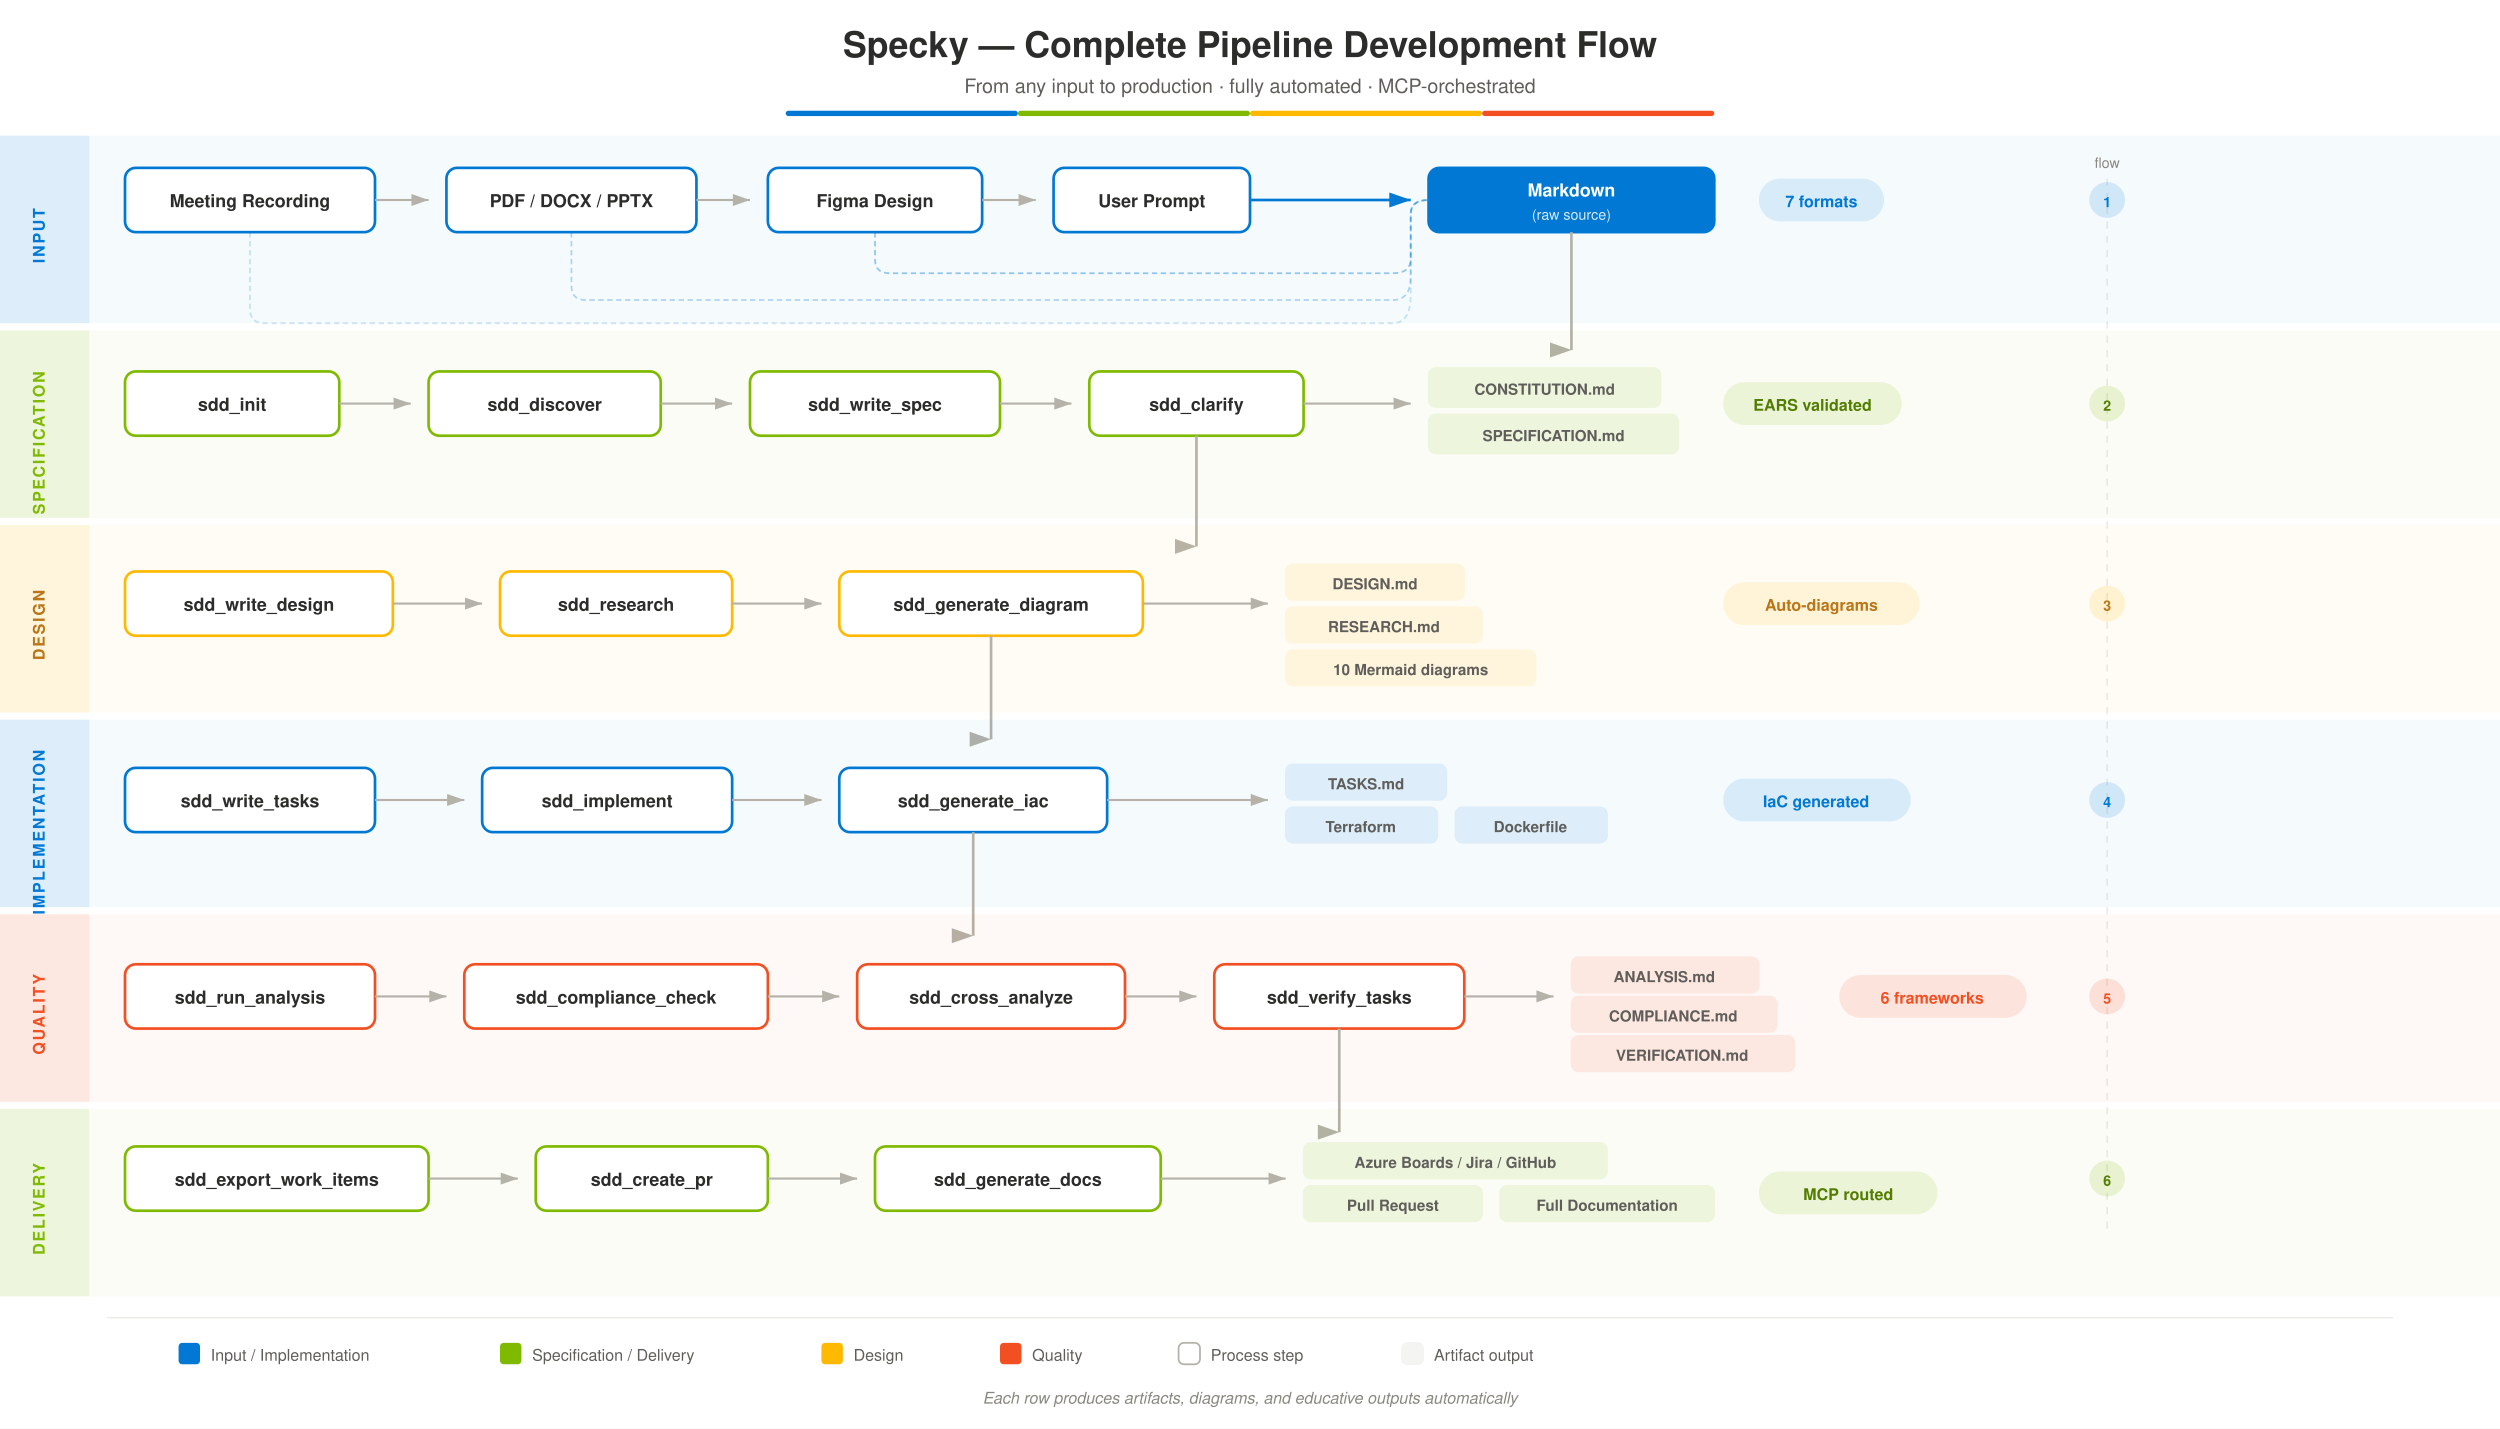
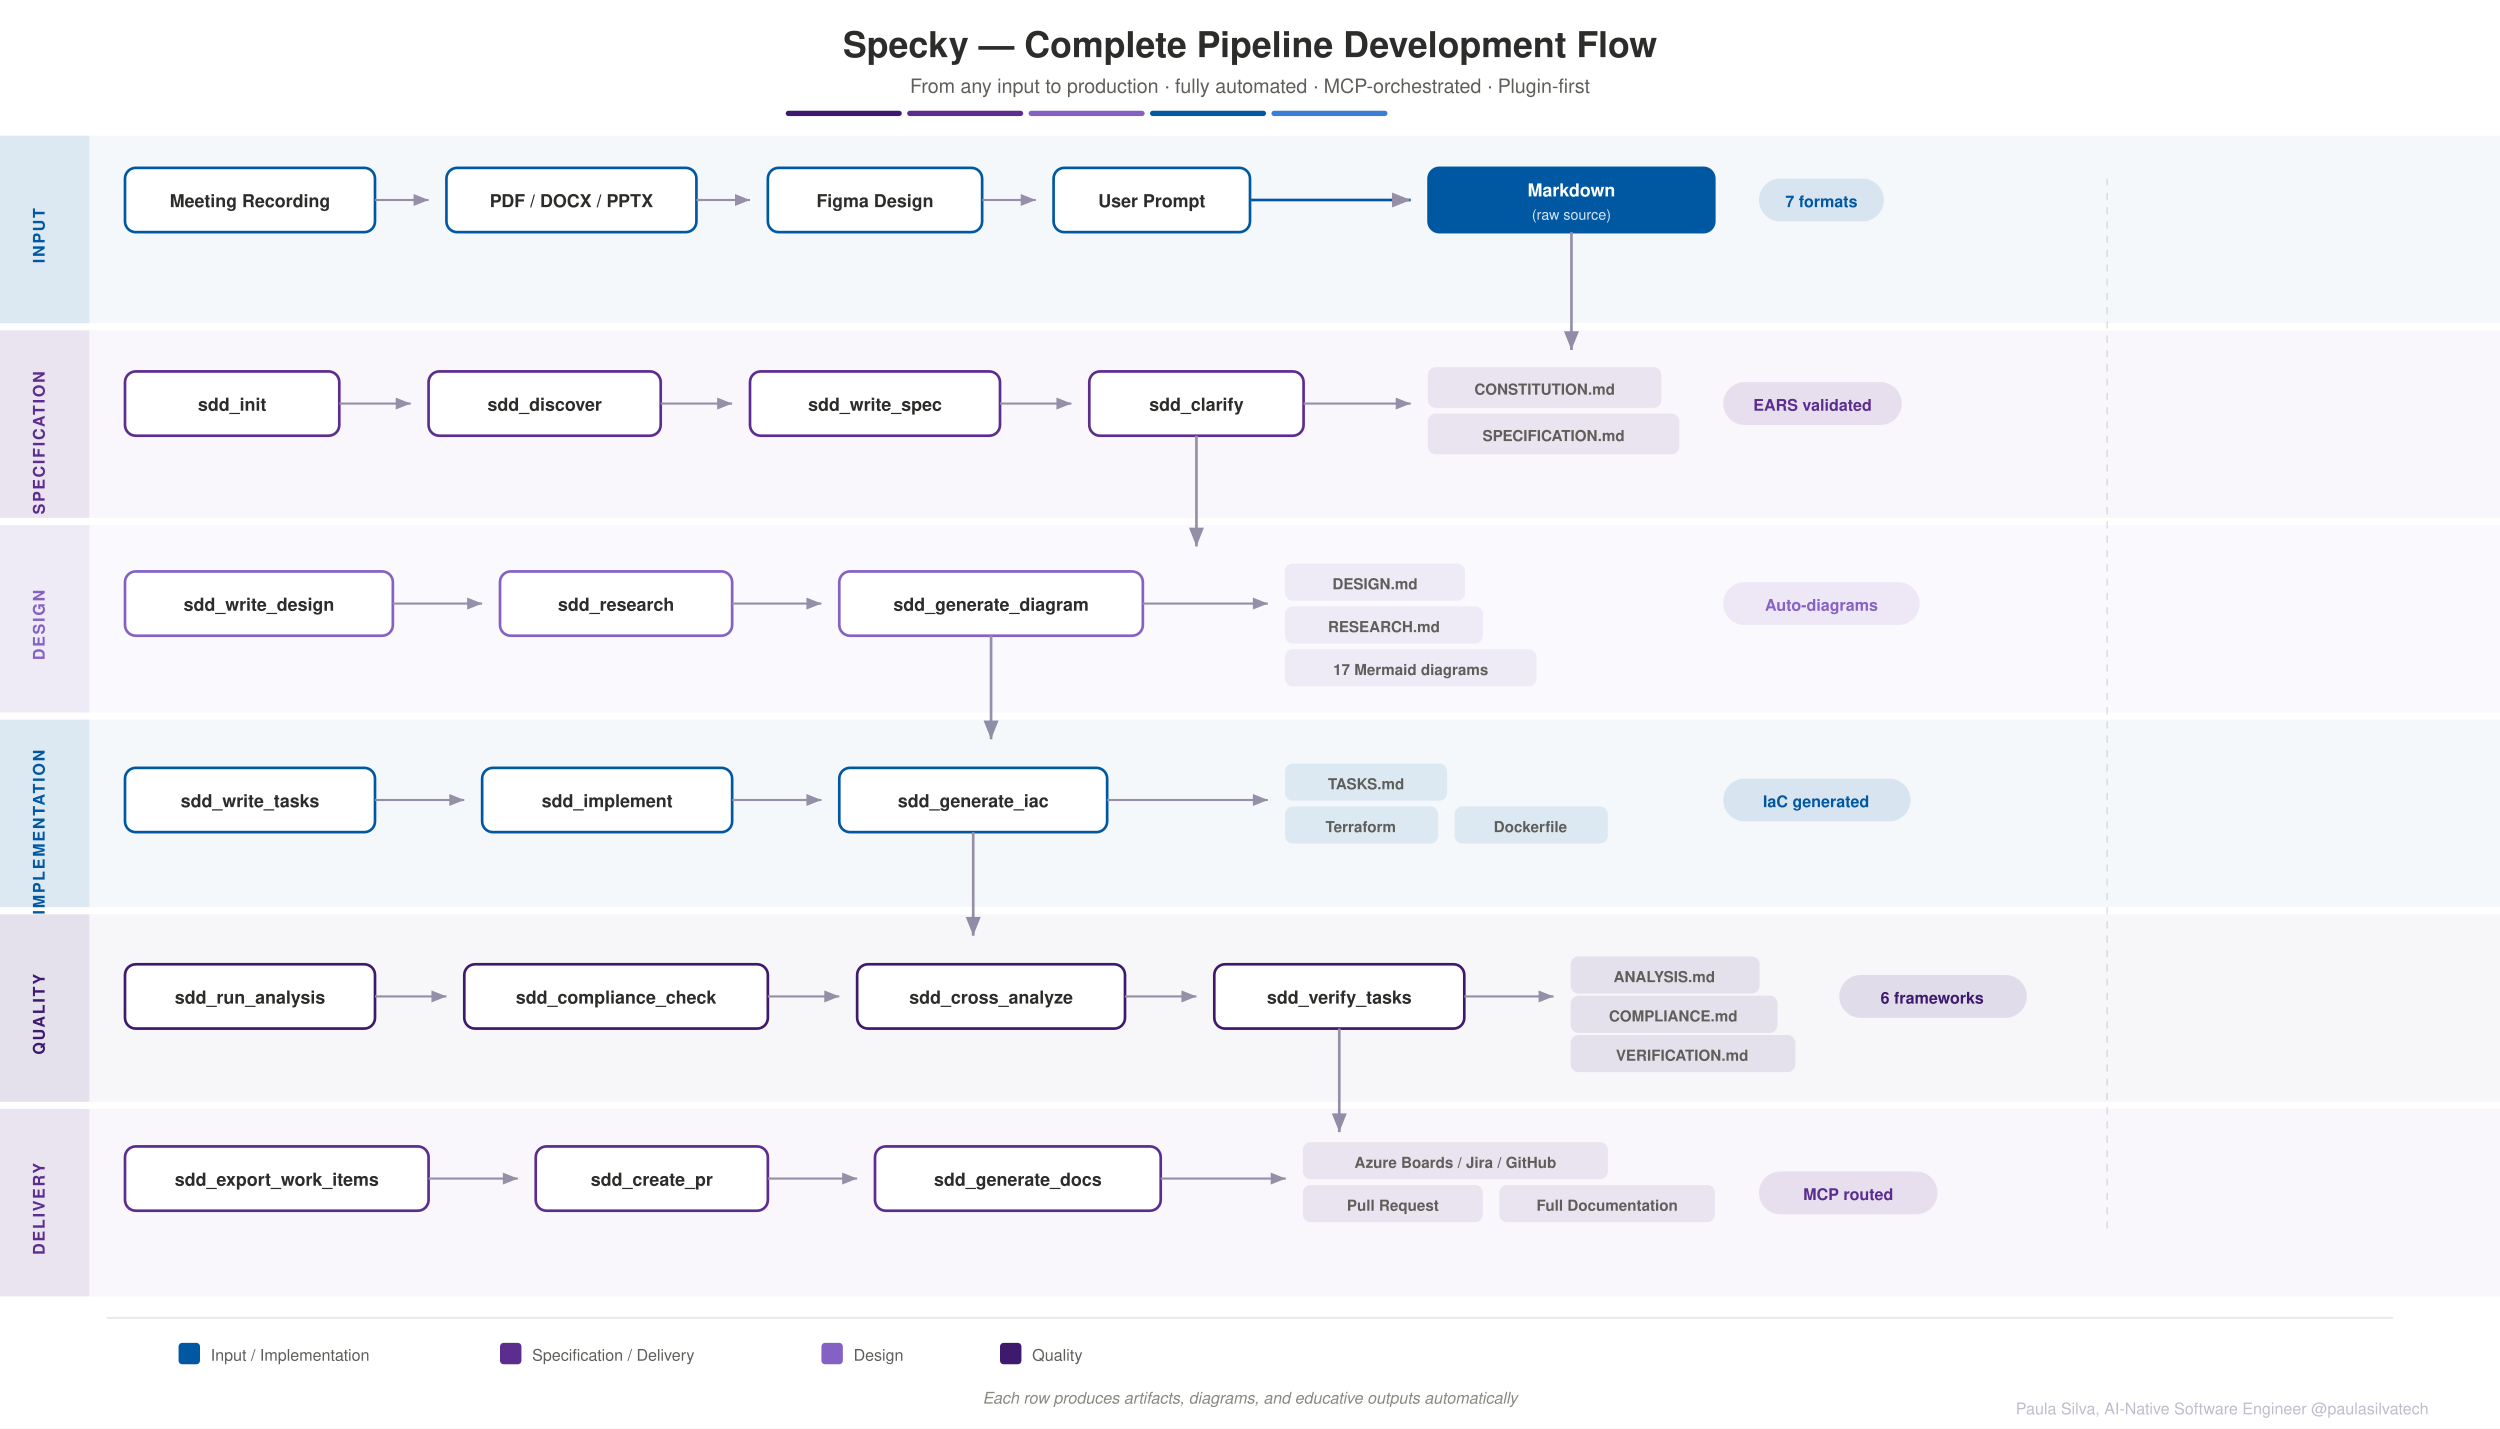
- <svg xmlns="http://www.w3.org/2000/svg" viewBox="0 0 1400 800" font-family="-apple-system, BlinkMacSystemFont, 'Segoe UI', Helvetica, Arial, sans-serif">
+ <svg xmlns="http://www.w3.org/2000/svg" viewBox="0 0 1400 800" width="1400" height="800" font-family="-apple-system, BlinkMacSystemFont, 'Segoe UI', Helvetica, Arial, sans-serif">
  <defs>
-     <marker id="arrow" viewBox="0 0 10 7" refX="10" refY="3.5" markerWidth="8" markerHeight="6" orient="auto-start-auto">
-       <path d="M0,0 L10,3.5 L0,7 z" fill="#B4B2A9" />
-     </marker>
-     <marker id="arrow-blue" viewBox="0 0 10 7" refX="10" refY="3.5" markerWidth="8" markerHeight="6" orient="auto-start-auto">
-       <path d="M0,0 L10,3.5 L0,7 z" fill="#0078D4" />
+     <marker id="arr" markerWidth="9" markerHeight="8" refX="8" refY="4" orient="auto">
+       <path d="M1,1.2 L8,4 L1,6.8" fill="#9590A8" stroke="none" />
    </marker>
  </defs>
-   <rect width="1400" height="800" fill="white" />
+   <rect width="1400" height="800" fill="#FFF" />
  <text x="700" y="32" text-anchor="middle" font-size="20" font-weight="700" fill="#2C2C2A">Specky — Complete Pipeline Development Flow</text>
-   <text x="700" y="52" text-anchor="middle" font-size="11" fill="#5F5E5A">From any input to production · fully automated · MCP-orchestrated</text>
-   <rect x="440" y="62" width="130" height="3" rx="1.5" fill="#0078D4" />
-   <rect x="570" y="62" width="130" height="3" rx="1.5" fill="#7FBA00" />
-   <rect x="700" y="62" width="130" height="3" rx="1.5" fill="#FFB900" />
-   <rect x="830" y="62" width="130" height="3" rx="1.5" fill="#F25022" />
-   <rect x="0" y="76" width="1400" height="105" rx="0" fill="#0078D4" opacity="0.04" />
-   <rect x="0" y="76" width="50" height="105" rx="0" fill="#0078D4" opacity="0.10" />
-   <text x="25" y="132" text-anchor="middle" font-size="9" font-weight="700" fill="#0078D4" transform="rotate(-90,25,132)" letter-spacing="1">INPUT</text>
-   <rect x="70" y="94" width="140" height="36" rx="6" fill="white" stroke="#0078D4" stroke-width="1.5" />
+   <text x="700" y="52" text-anchor="middle" font-size="11" fill="#5F5E5A">From any input to production · fully automated · MCP-orchestrated · Plugin-first</text>
+   <rect x="440" y="62" width="65" height="3" rx="1.5" fill="#3D1A6E" />
+   <rect x="508" y="62" width="65" height="3" rx="1.5" fill="#5B2D8E" />
+   <rect x="576" y="62" width="65" height="3" rx="1.5" fill="#8661C5" />
+   <rect x="644" y="62" width="65" height="3" rx="1.5" fill="#0058A3" />
+   <rect x="712" y="62" width="65" height="3" rx="1.5" fill="#3A7FD5" />
+   <rect x="0" y="76" width="1400" height="105" fill="#0058A3" opacity="0.04" />
+   <rect x="0" y="76" width="50" height="105" fill="#0058A3" opacity="0.10" />
+   <text x="25" y="132" text-anchor="middle" font-size="9" font-weight="700" fill="#0058A3" transform="rotate(-90,25,132)" letter-spacing="1">INPUT</text>
+   <rect x="70" y="94" width="140" height="36" rx="6" fill="#FFF" stroke="#0058A3" stroke-width="1.5" />
  <text x="140" y="116" text-anchor="middle" font-size="10" font-weight="600" fill="#2C2C2A">Meeting Recording</text>
-   <path d="M210,112 L240,112" stroke="#B4B2A9" stroke-width="1.2" fill="none" marker-end="url(#arrow)" />
-   <rect x="250" y="94" width="140" height="36" rx="6" fill="white" stroke="#0078D4" stroke-width="1.5" />
+   <path d="M210,112 L240,112" stroke="#9590A8" stroke-width="1.2" fill="none" marker-end="url(#arr)" />
+   <rect x="250" y="94" width="140" height="36" rx="6" fill="#FFF" stroke="#0058A3" stroke-width="1.5" />
  <text x="320" y="116" text-anchor="middle" font-size="10" font-weight="600" fill="#2C2C2A">PDF / DOCX / PPTX</text>
-   <path d="M390,112 L420,112" stroke="#B4B2A9" stroke-width="1.2" fill="none" marker-end="url(#arrow)" />
-   <rect x="430" y="94" width="120" height="36" rx="6" fill="white" stroke="#0078D4" stroke-width="1.5" />
+   <path d="M390,112 L420,112" stroke="#9590A8" stroke-width="1.2" fill="none" marker-end="url(#arr)" />
+   <rect x="430" y="94" width="120" height="36" rx="6" fill="#FFF" stroke="#0058A3" stroke-width="1.5" />
  <text x="490" y="116" text-anchor="middle" font-size="10" font-weight="600" fill="#2C2C2A">Figma Design</text>
-   <path d="M550,112 L580,112" stroke="#B4B2A9" stroke-width="1.2" fill="none" marker-end="url(#arrow)" />
-   <rect x="590" y="94" width="110" height="36" rx="6" fill="white" stroke="#0078D4" stroke-width="1.5" />
+   <path d="M550,112 L580,112" stroke="#9590A8" stroke-width="1.2" fill="none" marker-end="url(#arr)" />
+   <rect x="590" y="94" width="110" height="36" rx="6" fill="#FFF" stroke="#0058A3" stroke-width="1.5" />
  <text x="645" y="116" text-anchor="middle" font-size="10" font-weight="600" fill="#2C2C2A">User Prompt</text>
-   <path d="M700,112 L790,112" stroke="#0078D4" stroke-width="1.5" fill="none" marker-end="url(#arrow-blue)" />
-   <path d="M490,130 L490,145 Q490,153 498,153 L780,153 Q790,153 790,145 L790,120 Q790,112 800,112" stroke="#0078D4" stroke-width="1" fill="none" opacity="0.4" stroke-dasharray="3,2" />
-   <path d="M320,130 L320,160 Q320,168 328,168 L780,168 Q790,168 790,155 L790,120 Q790,112 800,112" stroke="#0078D4" stroke-width="1" fill="none" opacity="0.3" stroke-dasharray="3,2" />
-   <path d="M140,130 L140,173 Q140,181 148,181 L780,181 Q790,181 790,165 L790,120 Q790,112 800,112" stroke="#0078D4" stroke-width="1" fill="none" opacity="0.2" stroke-dasharray="3,2" />
-   <rect x="800" y="94" width="160" height="36" rx="6" fill="#0078D4" stroke="#0078D4" stroke-width="1.5" />
-   <text x="880" y="110" text-anchor="middle" font-size="10" font-weight="700" fill="white">Markdown</text>
-   <text x="880" y="123" text-anchor="middle" font-size="8" fill="white" opacity="0.85">(raw source)</text>
-   <rect x="985" y="100" width="70" height="24" rx="12" fill="#0078D4" opacity="0.12" />
-   <text x="1020" y="116" text-anchor="middle" font-size="9" font-weight="700" fill="#0078D4">7 formats</text>
-   <path d="M880,130 L880,145 Q880,153 880,153 L880,196" stroke="#B4B2A9" stroke-width="1.5" fill="none" marker-end="url(#arrow)" />
-   <rect x="0" y="185" width="1400" height="105" rx="0" fill="#7FBA00" opacity="0.04" />
-   <rect x="0" y="185" width="50" height="105" rx="0" fill="#7FBA00" opacity="0.10" />
-   <text x="25" y="248" text-anchor="middle" font-size="9" font-weight="700" fill="#7FBA00" transform="rotate(-90,25,248)" letter-spacing="1">SPECIFICATION</text>
-   <rect x="70" y="208" width="120" height="36" rx="6" fill="white" stroke="#7FBA00" stroke-width="1.5" />
+   <path d="M700,112 L790,112" stroke="#0058A3" stroke-width="1.5" fill="none" marker-end="url(#arr)" />
+   <rect x="800" y="94" width="160" height="36" rx="6" fill="#0058A3" stroke="#0058A3" stroke-width="1.5" />
+   <text x="880" y="110" text-anchor="middle" font-size="10" font-weight="700" fill="#FFF">Markdown</text>
+   <text x="880" y="123" text-anchor="middle" font-size="8" fill="#FFF" opacity="0.85">(raw source)</text>
+   <rect x="985" y="100" width="70" height="24" rx="12" fill="#0058A3" opacity="0.12" />
+   <text x="1020" y="116" text-anchor="middle" font-size="9" font-weight="700" fill="#0058A3">7 formats</text>
+   <path d="M880,130 L880,196" stroke="#9590A8" stroke-width="1.5" fill="none" marker-end="url(#arr)" />
+   <rect x="0" y="185" width="1400" height="105" fill="#5B2D8E" opacity="0.04" />
+   <rect x="0" y="185" width="50" height="105" fill="#5B2D8E" opacity="0.10" />
+   <text x="25" y="248" text-anchor="middle" font-size="9" font-weight="700" fill="#5B2D8E" transform="rotate(-90,25,248)" letter-spacing="1">SPECIFICATION</text>
+   <rect x="70" y="208" width="120" height="36" rx="6" fill="#FFF" stroke="#5B2D8E" stroke-width="1.5" />
  <text x="130" y="230" text-anchor="middle" font-size="10" font-weight="600" fill="#2C2C2A">sdd_init</text>
-   <path d="M190,226 L230,226" stroke="#B4B2A9" stroke-width="1.2" fill="none" marker-end="url(#arrow)" />
-   <rect x="240" y="208" width="130" height="36" rx="6" fill="white" stroke="#7FBA00" stroke-width="1.5" />
+   <path d="M190,226 L230,226" stroke="#9590A8" stroke-width="1.2" fill="none" marker-end="url(#arr)" />
+   <rect x="240" y="208" width="130" height="36" rx="6" fill="#FFF" stroke="#5B2D8E" stroke-width="1.5" />
  <text x="305" y="230" text-anchor="middle" font-size="10" font-weight="600" fill="#2C2C2A">sdd_discover</text>
-   <path d="M370,226 L410,226" stroke="#B4B2A9" stroke-width="1.2" fill="none" marker-end="url(#arrow)" />
-   <rect x="420" y="208" width="140" height="36" rx="6" fill="white" stroke="#7FBA00" stroke-width="1.5" />
+   <path d="M370,226 L410,226" stroke="#9590A8" stroke-width="1.2" fill="none" marker-end="url(#arr)" />
+   <rect x="420" y="208" width="140" height="36" rx="6" fill="#FFF" stroke="#5B2D8E" stroke-width="1.5" />
  <text x="490" y="230" text-anchor="middle" font-size="10" font-weight="600" fill="#2C2C2A">sdd_write_spec</text>
-   <path d="M560,226 L600,226" stroke="#B4B2A9" stroke-width="1.2" fill="none" marker-end="url(#arrow)" />
-   <rect x="610" y="208" width="120" height="36" rx="6" fill="white" stroke="#7FBA00" stroke-width="1.5" />
+   <path d="M560,226 L600,226" stroke="#9590A8" stroke-width="1.2" fill="none" marker-end="url(#arr)" />
+   <rect x="610" y="208" width="120" height="36" rx="6" fill="#FFF" stroke="#5B2D8E" stroke-width="1.5" />
  <text x="670" y="230" text-anchor="middle" font-size="10" font-weight="600" fill="#2C2C2A">sdd_clarify</text>
-   <path d="M730,226 L790,226" stroke="#B4B2A9" stroke-width="1.2" fill="none" marker-end="url(#arrow)" />
-   <rect x="800" y="206" width="130" height="22" rx="4" fill="#7FBA00" opacity="0.10" stroke="#7FBA00" stroke-width="0.8" />
+   <path d="M730,226 L790,226" stroke="#9590A8" stroke-width="1.2" fill="none" marker-end="url(#arr)" />
+   <rect x="800" y="206" width="130" height="22" rx="4" fill="#5B2D8E" opacity="0.10" stroke="#5B2D8E" stroke-width="0.8" />
  <text x="865" y="221" text-anchor="middle" font-size="8.5" font-weight="600" fill="#5F5E5A">CONSTITUTION.md</text>
-   <rect x="800" y="232" width="140" height="22" rx="4" fill="#7FBA00" opacity="0.10" stroke="#7FBA00" stroke-width="0.8" />
+   <rect x="800" y="232" width="140" height="22" rx="4" fill="#5B2D8E" opacity="0.10" stroke="#5B2D8E" stroke-width="0.8" />
  <text x="870" y="247" text-anchor="middle" font-size="8.5" font-weight="600" fill="#5F5E5A">SPECIFICATION.md</text>
-   <rect x="965" y="214" width="100" height="24" rx="12" fill="#7FBA00" opacity="0.12" />
-   <text x="1015" y="230" text-anchor="middle" font-size="9" font-weight="700" fill="#527D00">EARS validated</text>
-   <path d="M670,244 L670,262 Q670,270 670,270 L670,306" stroke="#B4B2A9" stroke-width="1.5" fill="none" marker-end="url(#arrow)" />
-   <rect x="0" y="294" width="1400" height="105" rx="0" fill="#FFB900" opacity="0.04" />
-   <rect x="0" y="294" width="50" height="105" rx="0" fill="#FFB900" opacity="0.10" />
-   <text x="25" y="350" text-anchor="middle" font-size="9" font-weight="700" fill="#BA7517" transform="rotate(-90,25,350)" letter-spacing="1">DESIGN</text>
-   <rect x="70" y="320" width="150" height="36" rx="6" fill="white" stroke="#FFB900" stroke-width="1.5" />
+   <rect x="965" y="214" width="100" height="24" rx="12" fill="#5B2D8E" opacity="0.12" />
+   <text x="1015" y="230" text-anchor="middle" font-size="9" font-weight="700" fill="#5B2D8E">EARS validated</text>
+   <path d="M670,244 L670,306" stroke="#9590A8" stroke-width="1.5" fill="none" marker-end="url(#arr)" />
+   <rect x="0" y="294" width="1400" height="105" fill="#8661C5" opacity="0.04" />
+   <rect x="0" y="294" width="50" height="105" fill="#8661C5" opacity="0.10" />
+   <text x="25" y="350" text-anchor="middle" font-size="9" font-weight="700" fill="#8661C5" transform="rotate(-90,25,350)" letter-spacing="1">DESIGN</text>
+   <rect x="70" y="320" width="150" height="36" rx="6" fill="#FFF" stroke="#8661C5" stroke-width="1.5" />
  <text x="145" y="342" text-anchor="middle" font-size="10" font-weight="600" fill="#2C2C2A">sdd_write_design</text>
-   <path d="M220,338 L270,338" stroke="#B4B2A9" stroke-width="1.2" fill="none" marker-end="url(#arrow)" />
-   <rect x="280" y="320" width="130" height="36" rx="6" fill="white" stroke="#FFB900" stroke-width="1.5" />
+   <path d="M220,338 L270,338" stroke="#9590A8" stroke-width="1.2" fill="none" marker-end="url(#arr)" />
+   <rect x="280" y="320" width="130" height="36" rx="6" fill="#FFF" stroke="#8661C5" stroke-width="1.5" />
  <text x="345" y="342" text-anchor="middle" font-size="10" font-weight="600" fill="#2C2C2A">sdd_research</text>
-   <path d="M410,338 L460,338" stroke="#B4B2A9" stroke-width="1.2" fill="none" marker-end="url(#arrow)" />
-   <rect x="470" y="320" width="170" height="36" rx="6" fill="white" stroke="#FFB900" stroke-width="1.5" />
+   <path d="M410,338 L460,338" stroke="#9590A8" stroke-width="1.2" fill="none" marker-end="url(#arr)" />
+   <rect x="470" y="320" width="170" height="36" rx="6" fill="#FFF" stroke="#8661C5" stroke-width="1.5" />
  <text x="555" y="342" text-anchor="middle" font-size="10" font-weight="600" fill="#2C2C2A">sdd_generate_diagram</text>
-   <path d="M640,338 L710,338" stroke="#B4B2A9" stroke-width="1.2" fill="none" marker-end="url(#arrow)" />
-   <rect x="720" y="316" width="100" height="20" rx="4" fill="#FFB900" opacity="0.10" stroke="#FFB900" stroke-width="0.8" />
+   <path d="M640,338 L710,338" stroke="#9590A8" stroke-width="1.2" fill="none" marker-end="url(#arr)" />
+   <rect x="720" y="316" width="100" height="20" rx="4" fill="#8661C5" opacity="0.10" stroke="#8661C5" stroke-width="0.8" />
  <text x="770" y="330" text-anchor="middle" font-size="8.5" font-weight="600" fill="#5F5E5A">DESIGN.md</text>
-   <rect x="720" y="340" width="110" height="20" rx="4" fill="#FFB900" opacity="0.10" stroke="#FFB900" stroke-width="0.8" />
+   <rect x="720" y="340" width="110" height="20" rx="4" fill="#8661C5" opacity="0.10" stroke="#8661C5" stroke-width="0.8" />
  <text x="775" y="354" text-anchor="middle" font-size="8.5" font-weight="600" fill="#5F5E5A">RESEARCH.md</text>
-   <rect x="720" y="364" width="140" height="20" rx="4" fill="#FFB900" opacity="0.10" stroke="#FFB900" stroke-width="0.8" />
-   <text x="790" y="378" text-anchor="middle" font-size="8.5" font-weight="600" fill="#5F5E5A">10 Mermaid diagrams</text>
-   <rect x="965" y="326" width="110" height="24" rx="12" fill="#FFB900" opacity="0.12" />
-   <text x="1020" y="342" text-anchor="middle" font-size="9" font-weight="700" fill="#BA7517">Auto-diagrams</text>
-   <path d="M555,356 L555,374 Q555,382 555,382 L555,414" stroke="#B4B2A9" stroke-width="1.5" fill="none" marker-end="url(#arrow)" />
-   <rect x="0" y="403" width="1400" height="105" rx="0" fill="#0078D4" opacity="0.04" />
-   <rect x="0" y="403" width="50" height="105" rx="0" fill="#0078D4" opacity="0.10" />
-   <text x="25" y="466" text-anchor="middle" font-size="9" font-weight="700" fill="#0078D4" transform="rotate(-90,25,466)" letter-spacing="1">IMPLEMENTATION</text>
-   <rect x="70" y="430" width="140" height="36" rx="6" fill="white" stroke="#0078D4" stroke-width="1.5" />
+   <rect x="720" y="364" width="140" height="20" rx="4" fill="#8661C5" opacity="0.10" stroke="#8661C5" stroke-width="0.8" />
+   <text x="790" y="378" text-anchor="middle" font-size="8.5" font-weight="600" fill="#5F5E5A">17 Mermaid diagrams</text>
+   <rect x="965" y="326" width="110" height="24" rx="12" fill="#8661C5" opacity="0.12" />
+   <text x="1020" y="342" text-anchor="middle" font-size="9" font-weight="700" fill="#8661C5">Auto-diagrams</text>
+   <path d="M555,356 L555,414" stroke="#9590A8" stroke-width="1.5" fill="none" marker-end="url(#arr)" />
+   <rect x="0" y="403" width="1400" height="105" fill="#0058A3" opacity="0.04" />
+   <rect x="0" y="403" width="50" height="105" fill="#0058A3" opacity="0.10" />
+   <text x="25" y="466" text-anchor="middle" font-size="9" font-weight="700" fill="#0058A3" transform="rotate(-90,25,466)" letter-spacing="1">IMPLEMENTATION</text>
+   <rect x="70" y="430" width="140" height="36" rx="6" fill="#FFF" stroke="#0058A3" stroke-width="1.5" />
  <text x="140" y="452" text-anchor="middle" font-size="10" font-weight="600" fill="#2C2C2A">sdd_write_tasks</text>
-   <path d="M210,448 L260,448" stroke="#B4B2A9" stroke-width="1.2" fill="none" marker-end="url(#arrow)" />
-   <rect x="270" y="430" width="140" height="36" rx="6" fill="white" stroke="#0078D4" stroke-width="1.5" />
+   <path d="M210,448 L260,448" stroke="#9590A8" stroke-width="1.2" fill="none" marker-end="url(#arr)" />
+   <rect x="270" y="430" width="140" height="36" rx="6" fill="#FFF" stroke="#0058A3" stroke-width="1.5" />
  <text x="340" y="452" text-anchor="middle" font-size="10" font-weight="600" fill="#2C2C2A">sdd_implement</text>
-   <path d="M410,448 L460,448" stroke="#B4B2A9" stroke-width="1.2" fill="none" marker-end="url(#arrow)" />
-   <rect x="470" y="430" width="150" height="36" rx="6" fill="white" stroke="#0078D4" stroke-width="1.5" />
+   <path d="M410,448 L460,448" stroke="#9590A8" stroke-width="1.2" fill="none" marker-end="url(#arr)" />
+   <rect x="470" y="430" width="150" height="36" rx="6" fill="#FFF" stroke="#0058A3" stroke-width="1.5" />
  <text x="545" y="452" text-anchor="middle" font-size="10" font-weight="600" fill="#2C2C2A">sdd_generate_iac</text>
-   <path d="M620,448 L710,448" stroke="#B4B2A9" stroke-width="1.2" fill="none" marker-end="url(#arrow)" />
-   <rect x="720" y="428" width="90" height="20" rx="4" fill="#0078D4" opacity="0.10" stroke="#0078D4" stroke-width="0.8" />
+   <path d="M620,448 L710,448" stroke="#9590A8" stroke-width="1.2" fill="none" marker-end="url(#arr)" />
+   <rect x="720" y="428" width="90" height="20" rx="4" fill="#0058A3" opacity="0.10" stroke="#0058A3" stroke-width="0.8" />
  <text x="765" y="442" text-anchor="middle" font-size="8.5" font-weight="600" fill="#5F5E5A">TASKS.md</text>
-   <rect x="720" y="452" width="85" height="20" rx="4" fill="#0078D4" opacity="0.10" stroke="#0078D4" stroke-width="0.8" />
+   <rect x="720" y="452" width="85" height="20" rx="4" fill="#0058A3" opacity="0.10" stroke="#0058A3" stroke-width="0.8" />
  <text x="762" y="466" text-anchor="middle" font-size="8.5" font-weight="600" fill="#5F5E5A">Terraform</text>
-   <rect x="815" y="452" width="85" height="20" rx="4" fill="#0078D4" opacity="0.10" stroke="#0078D4" stroke-width="0.8" />
+   <rect x="815" y="452" width="85" height="20" rx="4" fill="#0058A3" opacity="0.10" stroke="#0058A3" stroke-width="0.8" />
  <text x="857" y="466" text-anchor="middle" font-size="8.5" font-weight="600" fill="#5F5E5A">Dockerfile</text>
-   <rect x="965" y="436" width="105" height="24" rx="12" fill="#0078D4" opacity="0.12" />
-   <text x="1017" y="452" text-anchor="middle" font-size="9" font-weight="700" fill="#0078D4">IaC generated</text>
-   <path d="M545,466 L545,484 Q545,492 545,492 L545,524" stroke="#B4B2A9" stroke-width="1.5" fill="none" marker-end="url(#arrow)" />
-   <rect x="0" y="512" width="1400" height="105" rx="0" fill="#F25022" opacity="0.04" />
-   <rect x="0" y="512" width="50" height="105" rx="0" fill="#F25022" opacity="0.10" />
-   <text x="25" y="568" text-anchor="middle" font-size="9" font-weight="700" fill="#F25022" transform="rotate(-90,25,568)" letter-spacing="1">QUALITY</text>
-   <rect x="70" y="540" width="140" height="36" rx="6" fill="white" stroke="#F25022" stroke-width="1.5" />
+   <rect x="965" y="436" width="105" height="24" rx="12" fill="#0058A3" opacity="0.12" />
+   <text x="1017" y="452" text-anchor="middle" font-size="9" font-weight="700" fill="#0058A3">IaC generated</text>
+   <path d="M545,466 L545,524" stroke="#9590A8" stroke-width="1.5" fill="none" marker-end="url(#arr)" />
+   <rect x="0" y="512" width="1400" height="105" fill="#3D1A6E" opacity="0.04" />
+   <rect x="0" y="512" width="50" height="105" fill="#3D1A6E" opacity="0.10" />
+   <text x="25" y="568" text-anchor="middle" font-size="9" font-weight="700" fill="#3D1A6E" transform="rotate(-90,25,568)" letter-spacing="1">QUALITY</text>
+   <rect x="70" y="540" width="140" height="36" rx="6" fill="#FFF" stroke="#3D1A6E" stroke-width="1.5" />
  <text x="140" y="562" text-anchor="middle" font-size="10" font-weight="600" fill="#2C2C2A">sdd_run_analysis</text>
-   <path d="M210,558 L250,558" stroke="#B4B2A9" stroke-width="1.2" fill="none" marker-end="url(#arrow)" />
-   <rect x="260" y="540" width="170" height="36" rx="6" fill="white" stroke="#F25022" stroke-width="1.5" />
+   <path d="M210,558 L250,558" stroke="#9590A8" stroke-width="1.2" fill="none" marker-end="url(#arr)" />
+   <rect x="260" y="540" width="170" height="36" rx="6" fill="#FFF" stroke="#3D1A6E" stroke-width="1.5" />
  <text x="345" y="562" text-anchor="middle" font-size="10" font-weight="600" fill="#2C2C2A">sdd_compliance_check</text>
-   <path d="M430,558 L470,558" stroke="#B4B2A9" stroke-width="1.2" fill="none" marker-end="url(#arrow)" />
-   <rect x="480" y="540" width="150" height="36" rx="6" fill="white" stroke="#F25022" stroke-width="1.5" />
+   <path d="M430,558 L470,558" stroke="#9590A8" stroke-width="1.2" fill="none" marker-end="url(#arr)" />
+   <rect x="480" y="540" width="150" height="36" rx="6" fill="#FFF" stroke="#3D1A6E" stroke-width="1.5" />
  <text x="555" y="562" text-anchor="middle" font-size="10" font-weight="600" fill="#2C2C2A">sdd_cross_analyze</text>
-   <path d="M630,558 L670,558" stroke="#B4B2A9" stroke-width="1.2" fill="none" marker-end="url(#arrow)" />
-   <rect x="680" y="540" width="140" height="36" rx="6" fill="white" stroke="#F25022" stroke-width="1.5" />
+   <path d="M630,558 L670,558" stroke="#9590A8" stroke-width="1.2" fill="none" marker-end="url(#arr)" />
+   <rect x="680" y="540" width="140" height="36" rx="6" fill="#FFF" stroke="#3D1A6E" stroke-width="1.5" />
  <text x="750" y="562" text-anchor="middle" font-size="10" font-weight="600" fill="#2C2C2A">sdd_verify_tasks</text>
-   <path d="M820,558 L870,558" stroke="#B4B2A9" stroke-width="1.2" fill="none" marker-end="url(#arrow)" />
-   <rect x="880" y="536" width="105" height="20" rx="4" fill="#F25022" opacity="0.10" stroke="#F25022" stroke-width="0.8" />
+   <path d="M820,558 L870,558" stroke="#9590A8" stroke-width="1.2" fill="none" marker-end="url(#arr)" />
+   <rect x="880" y="536" width="105" height="20" rx="4" fill="#3D1A6E" opacity="0.10" stroke="#3D1A6E" stroke-width="0.8" />
  <text x="932" y="550" text-anchor="middle" font-size="8.5" font-weight="600" fill="#5F5E5A">ANALYSIS.md</text>
-   <rect x="880" y="558" width="115" height="20" rx="4" fill="#F25022" opacity="0.10" stroke="#F25022" stroke-width="0.8" />
+   <rect x="880" y="558" width="115" height="20" rx="4" fill="#3D1A6E" opacity="0.10" stroke="#3D1A6E" stroke-width="0.8" />
  <text x="937" y="572" text-anchor="middle" font-size="8.5" font-weight="600" fill="#5F5E5A">COMPLIANCE.md</text>
-   <rect x="880" y="580" width="125" height="20" rx="4" fill="#F25022" opacity="0.10" stroke="#F25022" stroke-width="0.8" />
+   <rect x="880" y="580" width="125" height="20" rx="4" fill="#3D1A6E" opacity="0.10" stroke="#3D1A6E" stroke-width="0.8" />
  <text x="942" y="594" text-anchor="middle" font-size="8.5" font-weight="600" fill="#5F5E5A">VERIFICATION.md</text>
-   <rect x="1030" y="546" width="105" height="24" rx="12" fill="#F25022" opacity="0.12" />
-   <text x="1082" y="562" text-anchor="middle" font-size="9" font-weight="700" fill="#F25022">6 frameworks</text>
-   <path d="M750,576 L750,594 Q750,602 750,602 L750,634" stroke="#B4B2A9" stroke-width="1.5" fill="none" marker-end="url(#arrow)" />
-   <rect x="0" y="621" width="1400" height="105" rx="0" fill="#7FBA00" opacity="0.04" />
-   <rect x="0" y="621" width="50" height="105" rx="0" fill="#7FBA00" opacity="0.10" />
-   <text x="25" y="677" text-anchor="middle" font-size="9" font-weight="700" fill="#7FBA00" transform="rotate(-90,25,677)" letter-spacing="1">DELIVERY</text>
-   <rect x="70" y="642" width="170" height="36" rx="6" fill="white" stroke="#7FBA00" stroke-width="1.5" />
+   <rect x="1030" y="546" width="105" height="24" rx="12" fill="#3D1A6E" opacity="0.12" />
+   <text x="1082" y="562" text-anchor="middle" font-size="9" font-weight="700" fill="#3D1A6E">6 frameworks</text>
+   <path d="M750,576 L750,634" stroke="#9590A8" stroke-width="1.5" fill="none" marker-end="url(#arr)" />
+   <rect x="0" y="621" width="1400" height="105" fill="#5B2D8E" opacity="0.04" />
+   <rect x="0" y="621" width="50" height="105" fill="#5B2D8E" opacity="0.10" />
+   <text x="25" y="677" text-anchor="middle" font-size="9" font-weight="700" fill="#5B2D8E" transform="rotate(-90,25,677)" letter-spacing="1">DELIVERY</text>
+   <rect x="70" y="642" width="170" height="36" rx="6" fill="#FFF" stroke="#5B2D8E" stroke-width="1.5" />
  <text x="155" y="664" text-anchor="middle" font-size="10" font-weight="600" fill="#2C2C2A">sdd_export_work_items</text>
-   <path d="M240,660 L290,660" stroke="#B4B2A9" stroke-width="1.2" fill="none" marker-end="url(#arrow)" />
-   <rect x="300" y="642" width="130" height="36" rx="6" fill="white" stroke="#7FBA00" stroke-width="1.5" />
+   <path d="M240,660 L290,660" stroke="#9590A8" stroke-width="1.2" fill="none" marker-end="url(#arr)" />
+   <rect x="300" y="642" width="130" height="36" rx="6" fill="#FFF" stroke="#5B2D8E" stroke-width="1.5" />
  <text x="365" y="664" text-anchor="middle" font-size="10" font-weight="600" fill="#2C2C2A">sdd_create_pr</text>
-   <path d="M430,660 L480,660" stroke="#B4B2A9" stroke-width="1.2" fill="none" marker-end="url(#arrow)" />
-   <rect x="490" y="642" width="160" height="36" rx="6" fill="white" stroke="#7FBA00" stroke-width="1.5" />
+   <path d="M430,660 L480,660" stroke="#9590A8" stroke-width="1.2" fill="none" marker-end="url(#arr)" />
+   <rect x="490" y="642" width="160" height="36" rx="6" fill="#FFF" stroke="#5B2D8E" stroke-width="1.5" />
  <text x="570" y="664" text-anchor="middle" font-size="10" font-weight="600" fill="#2C2C2A">sdd_generate_docs</text>
-   <path d="M650,660 L720,660" stroke="#B4B2A9" stroke-width="1.2" fill="none" marker-end="url(#arrow)" />
-   <rect x="730" y="640" width="170" height="20" rx="4" fill="#7FBA00" opacity="0.10" stroke="#7FBA00" stroke-width="0.8" />
+   <path d="M650,660 L720,660" stroke="#9590A8" stroke-width="1.2" fill="none" marker-end="url(#arr)" />
+   <rect x="730" y="640" width="170" height="20" rx="4" fill="#5B2D8E" opacity="0.10" stroke="#5B2D8E" stroke-width="0.8" />
  <text x="815" y="654" text-anchor="middle" font-size="8.5" font-weight="600" fill="#5F5E5A">Azure Boards / Jira / GitHub</text>
-   <rect x="730" y="664" width="100" height="20" rx="4" fill="#7FBA00" opacity="0.10" stroke="#7FBA00" stroke-width="0.8" />
+   <rect x="730" y="664" width="100" height="20" rx="4" fill="#5B2D8E" opacity="0.10" stroke="#5B2D8E" stroke-width="0.8" />
  <text x="780" y="678" text-anchor="middle" font-size="8.5" font-weight="600" fill="#5F5E5A">Pull Request</text>
-   <rect x="840" y="664" width="120" height="20" rx="4" fill="#7FBA00" opacity="0.10" stroke="#7FBA00" stroke-width="0.8" />
+   <rect x="840" y="664" width="120" height="20" rx="4" fill="#5B2D8E" opacity="0.10" stroke="#5B2D8E" stroke-width="0.8" />
  <text x="900" y="678" text-anchor="middle" font-size="8.5" font-weight="600" fill="#5F5E5A">Full Documentation</text>
-   <rect x="985" y="656" width="100" height="24" rx="12" fill="#7FBA00" opacity="0.12" />
-   <text x="1035" y="672" text-anchor="middle" font-size="9" font-weight="700" fill="#527D00">MCP routed</text>
-   <line x1="1180" y1="100" x2="1180" y2="690" stroke="#B4B2A9" stroke-width="0.8" stroke-dasharray="4,4" opacity="0.3" />
-   <text x="1180" y="94" text-anchor="middle" font-size="8" fill="#888780">flow</text>
-   <circle cx="1180" cy="112" r="10" fill="#0078D4" opacity="0.15" />
-   <text x="1180" y="116" text-anchor="middle" font-size="8" font-weight="700" fill="#0078D4">1</text>
-   <circle cx="1180" cy="226" r="10" fill="#7FBA00" opacity="0.15" />
-   <text x="1180" y="230" text-anchor="middle" font-size="8" font-weight="700" fill="#527D00">2</text>
-   <circle cx="1180" cy="338" r="10" fill="#FFB900" opacity="0.15" />
-   <text x="1180" y="342" text-anchor="middle" font-size="8" font-weight="700" fill="#BA7517">3</text>
-   <circle cx="1180" cy="448" r="10" fill="#0078D4" opacity="0.15" />
-   <text x="1180" y="452" text-anchor="middle" font-size="8" font-weight="700" fill="#0078D4">4</text>
-   <circle cx="1180" cy="558" r="10" fill="#F25022" opacity="0.15" />
-   <text x="1180" y="562" text-anchor="middle" font-size="8" font-weight="700" fill="#F25022">5</text>
-   <circle cx="1180" cy="660" r="10" fill="#7FBA00" opacity="0.15" />
-   <text x="1180" y="664" text-anchor="middle" font-size="8" font-weight="700" fill="#527D00">6</text>
-   <line x1="60" y1="738" x2="1340" y2="738" stroke="#B4B2A9" stroke-width="0.5" opacity="0.4" />
-   <rect x="100" y="752" width="12" height="12" rx="2" fill="#0078D4" />
+   <rect x="985" y="656" width="100" height="24" rx="12" fill="#5B2D8E" opacity="0.12" />
+   <text x="1035" y="672" text-anchor="middle" font-size="9" font-weight="700" fill="#5B2D8E">MCP routed</text>
+   <line x1="1180" y1="100" x2="1180" y2="690" stroke="#9590A8" stroke-width="0.8" stroke-dasharray="4,4" opacity="0.3" />
+   <line x1="60" y1="738" x2="1340" y2="738" stroke="#E8E6DF" stroke-width="1" />
+   <rect x="100" y="752" width="12" height="12" rx="2" fill="#0058A3" />
  <text x="118" y="762" font-size="9" fill="#5F5E5A">Input / Implementation</text>
-   <rect x="280" y="752" width="12" height="12" rx="2" fill="#7FBA00" />
+   <rect x="280" y="752" width="12" height="12" rx="2" fill="#5B2D8E" />
  <text x="298" y="762" font-size="9" fill="#5F5E5A">Specification / Delivery</text>
-   <rect x="460" y="752" width="12" height="12" rx="2" fill="#FFB900" />
+   <rect x="460" y="752" width="12" height="12" rx="2" fill="#8661C5" />
  <text x="478" y="762" font-size="9" fill="#5F5E5A">Design</text>
-   <rect x="560" y="752" width="12" height="12" rx="2" fill="#F25022" />
+   <rect x="560" y="752" width="12" height="12" rx="2" fill="#3D1A6E" />
  <text x="578" y="762" font-size="9" fill="#5F5E5A">Quality</text>
-   <rect x="660" y="752" width="12" height="12" rx="3" fill="white" stroke="#B4B2A9" stroke-width="1" />
-   <text x="678" y="762" font-size="9" fill="#5F5E5A">Process step</text>
-   <rect x="785" y="752" width="12" height="12" rx="3" fill="#B4B2A9" opacity="0.15" stroke="#B4B2A9" stroke-width="0.8" />
-   <text x="803" y="762" font-size="9" fill="#5F5E5A">Artifact output</text>
  <text x="700" y="786" text-anchor="middle" font-size="9" fill="#888780" font-style="italic">Each row produces artifacts, diagrams, and educative outputs automatically</text>
+   <text x="1360" y="792" text-anchor="end" font-size="9" fill="#9590A8" opacity="0.6">Paula Silva, AI-Native Software Engineer @paulasilvatech</text>
</svg>
